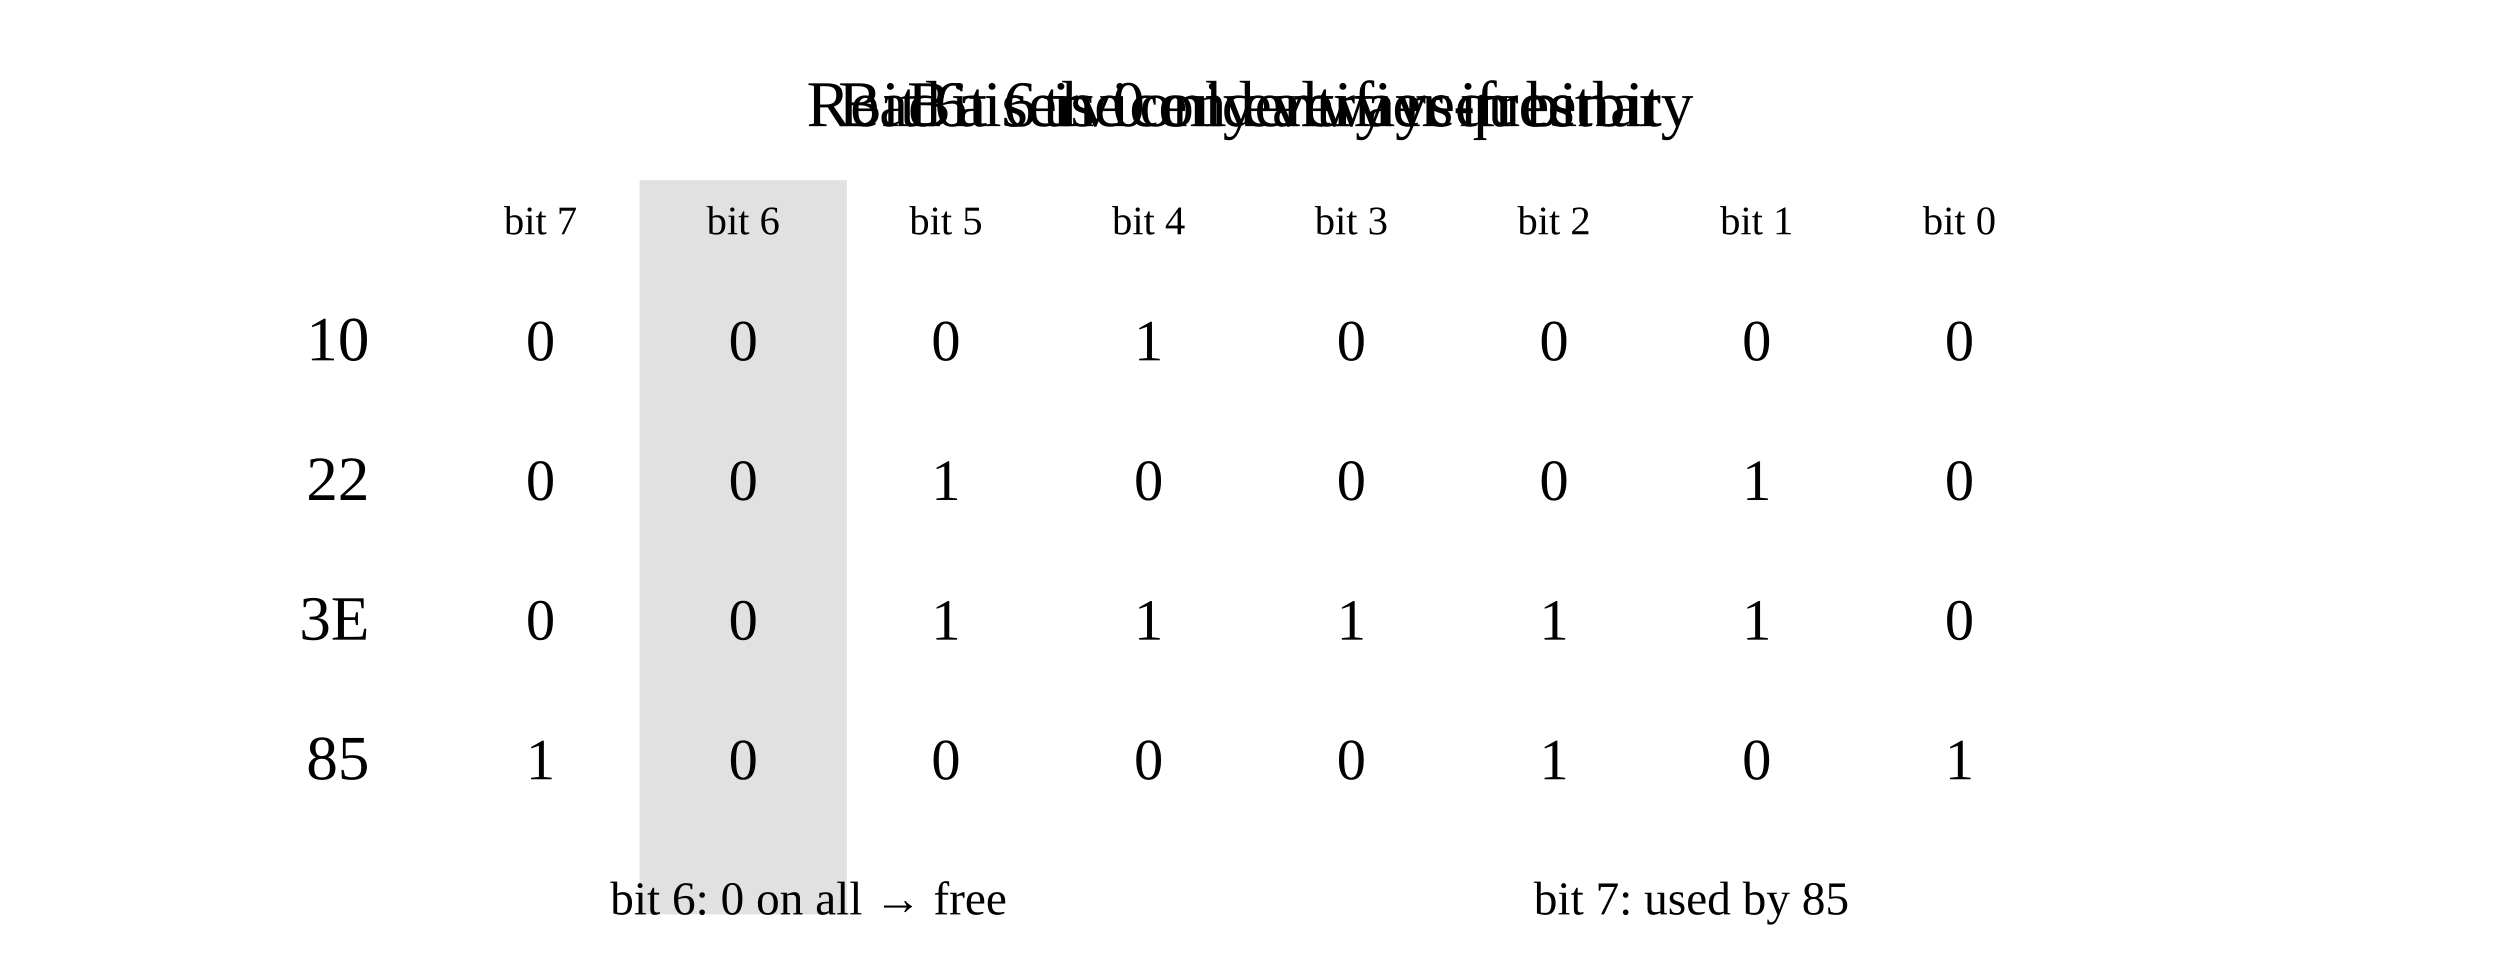
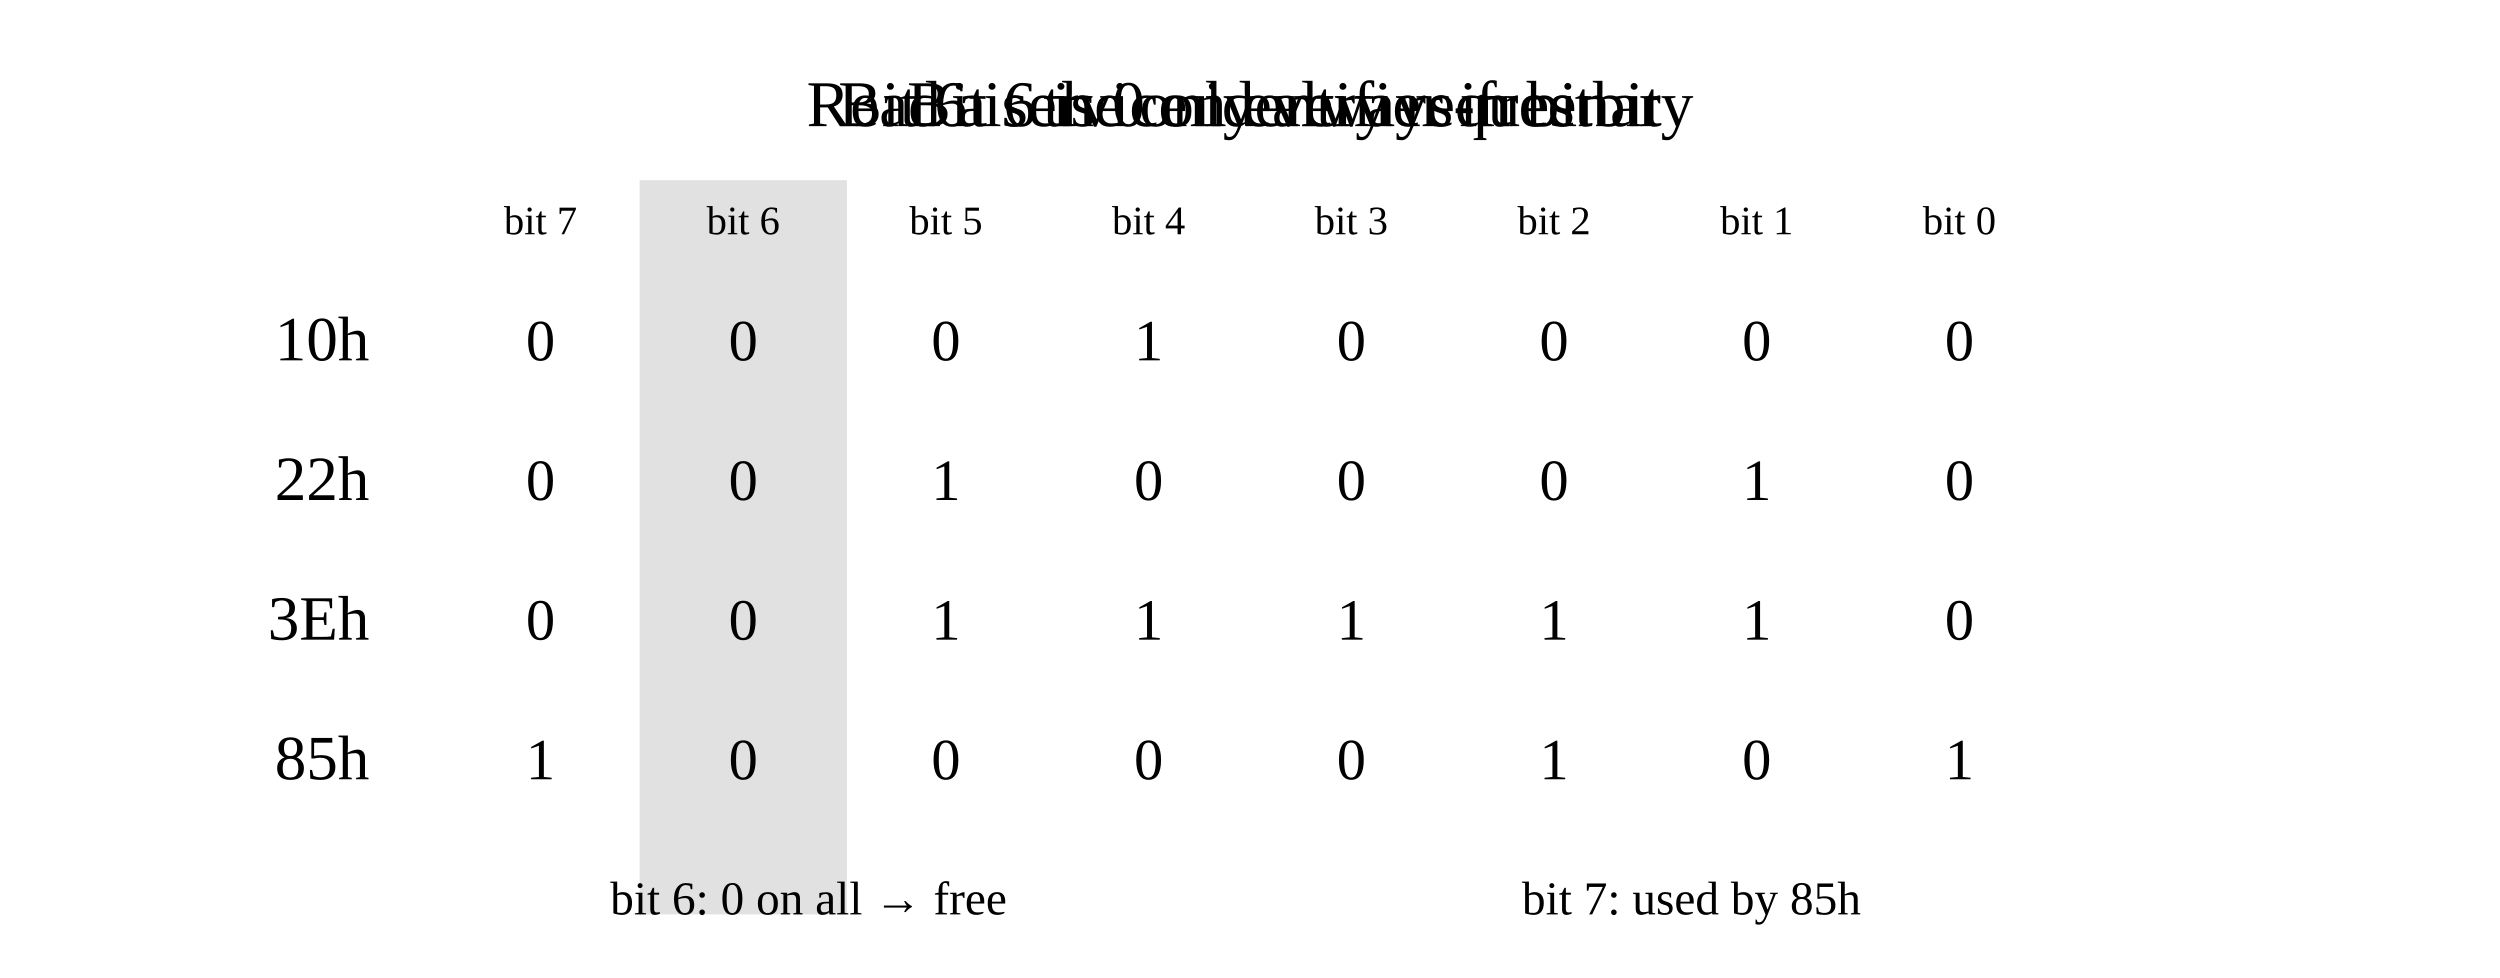
<svg class="dgm" viewBox="0 0 555 217" role="img" aria-label="Service identifiers 10, 22, 3E and 85 in binary: bit 6 is 0 on every one, so +0x40 can claim it; bit 7 is already used by 85 (ControlDTCSetting) so it is not free.">
  <g data-stage="1" data-until="1">
    <text x="277.5" y="28" text-anchor="middle" class="ink w7" font-size="14.5">Read a service identifier in binary</text>
  </g>
  <g data-stage="2" data-until="2">
    <text x="277.5" y="28" text-anchor="middle" class="ink w7" font-size="14.5">Bit 6 is 0 on every request</text>
  </g>
  <g data-stage="3" data-until="3">
    <text x="277.5" y="28" text-anchor="middle" class="ink w7" font-size="14.5">Bit 6 is the only always-free bit</text>
  </g>
  <g data-stage="2">
    <rect x="142" y="40" width="46" height="163" class="acc" opacity="0.12" />
  </g>
  <text x="120" y="52" text-anchor="middle" class="mut" font-size="9">bit 7</text>
  <text x="165" y="52" text-anchor="middle" class="mut" font-size="9">bit 6</text>
  <text x="210" y="52" text-anchor="middle" class="mut" font-size="9">bit 5</text>
  <text x="255" y="52" text-anchor="middle" class="mut" font-size="9">bit 4</text>
  <text x="300" y="52" text-anchor="middle" class="mut" font-size="9">bit 3</text>
  <text x="345" y="52" text-anchor="middle" class="mut" font-size="9">bit 2</text>
  <text x="390" y="52" text-anchor="middle" class="mut" font-size="9">bit 1</text>
  <text x="435" y="52" text-anchor="middle" class="mut" font-size="9">bit 0</text>
  <g data-stage="1">
-     <text x="82" y="80" text-anchor="end" class="acc mono-t w7" font-size="14">10</text>
+     <text x="82" y="80" text-anchor="end" class="acc mono-t w7" font-size="14">10h</text>
    <rect x="100" y="62" width="40" height="26" class="ln" stroke-width="1" fill="none" />
    <text x="120" y="80" text-anchor="middle" class="mut mono-t" font-size="13">0</text>
    <rect x="145" y="62" width="40" height="26" class="acc-s" stroke-width="1.7" fill="none" />
    <text x="165" y="80" text-anchor="middle" class="mut mono-t" font-size="13">0</text>
    <rect x="190" y="62" width="40" height="26" class="ln" stroke-width="1" fill="none" />
    <text x="210" y="80" text-anchor="middle" class="mut mono-t" font-size="13">0</text>
    <rect x="235" y="62" width="40" height="26" class="ln" stroke-width="1" fill="none" />
    <text x="255" y="80" text-anchor="middle" class="ink mono-t" font-size="13">1</text>
    <rect x="280" y="62" width="40" height="26" class="ln" stroke-width="1" fill="none" />
    <text x="300" y="80" text-anchor="middle" class="mut mono-t" font-size="13">0</text>
    <rect x="325" y="62" width="40" height="26" class="ln" stroke-width="1" fill="none" />
    <text x="345" y="80" text-anchor="middle" class="mut mono-t" font-size="13">0</text>
    <rect x="370" y="62" width="40" height="26" class="ln" stroke-width="1" fill="none" />
    <text x="390" y="80" text-anchor="middle" class="mut mono-t" font-size="13">0</text>
    <rect x="415" y="62" width="40" height="26" class="ln" stroke-width="1" fill="none" />
    <text x="435" y="80" text-anchor="middle" class="mut mono-t" font-size="13">0</text>
  </g>
  <g data-stage="2">
-     <text x="82" y="111" text-anchor="end" class="acc mono-t w7" font-size="14">22</text>
+     <text x="82" y="111" text-anchor="end" class="acc mono-t w7" font-size="14">22h</text>
    <rect x="100" y="93" width="40" height="26" class="ln" stroke-width="1" fill="none" />
    <text x="120" y="111" text-anchor="middle" class="mut mono-t" font-size="13">0</text>
    <rect x="145" y="93" width="40" height="26" class="acc-s" stroke-width="1.7" fill="none" />
    <text x="165" y="111" text-anchor="middle" class="mut mono-t" font-size="13">0</text>
    <rect x="190" y="93" width="40" height="26" class="ln" stroke-width="1" fill="none" />
    <text x="210" y="111" text-anchor="middle" class="ink mono-t" font-size="13">1</text>
    <rect x="235" y="93" width="40" height="26" class="ln" stroke-width="1" fill="none" />
    <text x="255" y="111" text-anchor="middle" class="mut mono-t" font-size="13">0</text>
    <rect x="280" y="93" width="40" height="26" class="ln" stroke-width="1" fill="none" />
    <text x="300" y="111" text-anchor="middle" class="mut mono-t" font-size="13">0</text>
    <rect x="325" y="93" width="40" height="26" class="ln" stroke-width="1" fill="none" />
    <text x="345" y="111" text-anchor="middle" class="mut mono-t" font-size="13">0</text>
    <rect x="370" y="93" width="40" height="26" class="ln" stroke-width="1" fill="none" />
    <text x="390" y="111" text-anchor="middle" class="ink mono-t" font-size="13">1</text>
    <rect x="415" y="93" width="40" height="26" class="ln" stroke-width="1" fill="none" />
    <text x="435" y="111" text-anchor="middle" class="mut mono-t" font-size="13">0</text>
  </g>
  <g data-stage="2">
-     <text x="82" y="142" text-anchor="end" class="acc mono-t w7" font-size="14">3E</text>
+     <text x="82" y="142" text-anchor="end" class="acc mono-t w7" font-size="14">3Eh</text>
    <rect x="100" y="124" width="40" height="26" class="ln" stroke-width="1" fill="none" />
    <text x="120" y="142" text-anchor="middle" class="mut mono-t" font-size="13">0</text>
    <rect x="145" y="124" width="40" height="26" class="acc-s" stroke-width="1.7" fill="none" />
    <text x="165" y="142" text-anchor="middle" class="mut mono-t" font-size="13">0</text>
    <rect x="190" y="124" width="40" height="26" class="ln" stroke-width="1" fill="none" />
    <text x="210" y="142" text-anchor="middle" class="ink mono-t" font-size="13">1</text>
    <rect x="235" y="124" width="40" height="26" class="ln" stroke-width="1" fill="none" />
    <text x="255" y="142" text-anchor="middle" class="ink mono-t" font-size="13">1</text>
    <rect x="280" y="124" width="40" height="26" class="ln" stroke-width="1" fill="none" />
    <text x="300" y="142" text-anchor="middle" class="ink mono-t" font-size="13">1</text>
    <rect x="325" y="124" width="40" height="26" class="ln" stroke-width="1" fill="none" />
    <text x="345" y="142" text-anchor="middle" class="ink mono-t" font-size="13">1</text>
    <rect x="370" y="124" width="40" height="26" class="ln" stroke-width="1" fill="none" />
    <text x="390" y="142" text-anchor="middle" class="ink mono-t" font-size="13">1</text>
    <rect x="415" y="124" width="40" height="26" class="ln" stroke-width="1" fill="none" />
    <text x="435" y="142" text-anchor="middle" class="mut mono-t" font-size="13">0</text>
  </g>
  <g data-stage="2">
-     <text x="82" y="173" text-anchor="end" class="acc mono-t w7" font-size="14">85</text>
+     <text x="82" y="173" text-anchor="end" class="acc mono-t w7" font-size="14">85h</text>
    <rect x="100" y="155" width="40" height="26" class="ln" stroke-width="1" fill="none" />
    <text x="120" y="173" text-anchor="middle" class="ink mono-t" font-size="13">1</text>
    <rect x="145" y="155" width="40" height="26" class="acc-s" stroke-width="1.7" fill="none" />
    <text x="165" y="173" text-anchor="middle" class="mut mono-t" font-size="13">0</text>
    <rect x="190" y="155" width="40" height="26" class="ln" stroke-width="1" fill="none" />
    <text x="210" y="173" text-anchor="middle" class="mut mono-t" font-size="13">0</text>
    <rect x="235" y="155" width="40" height="26" class="ln" stroke-width="1" fill="none" />
    <text x="255" y="173" text-anchor="middle" class="mut mono-t" font-size="13">0</text>
    <rect x="280" y="155" width="40" height="26" class="ln" stroke-width="1" fill="none" />
    <text x="300" y="173" text-anchor="middle" class="mut mono-t" font-size="13">0</text>
    <rect x="325" y="155" width="40" height="26" class="ln" stroke-width="1" fill="none" />
    <text x="345" y="173" text-anchor="middle" class="ink mono-t" font-size="13">1</text>
    <rect x="370" y="155" width="40" height="26" class="ln" stroke-width="1" fill="none" />
    <text x="390" y="173" text-anchor="middle" class="mut mono-t" font-size="13">0</text>
    <rect x="415" y="155" width="40" height="26" class="ln" stroke-width="1" fill="none" />
    <text x="435" y="173" text-anchor="middle" class="ink mono-t" font-size="13">1</text>
  </g>
  <g data-stage="3">
    <rect x="99" y="154" width="42" height="28" class="cross" stroke-width="1.9" fill="none" />
    <text x="179.5" y="203" text-anchor="middle" class="acc mono-t w7" font-size="10.5">bit 6: 0 on all → free</text>
-     <text x="375.5" y="203" text-anchor="middle" class="red mono-t w7" font-size="10.5">bit 7: used by 85</text>
+     <text x="375.5" y="203" text-anchor="middle" class="red mono-t w7" font-size="10.5">bit 7: used by 85h</text>
  </g>
</svg>
